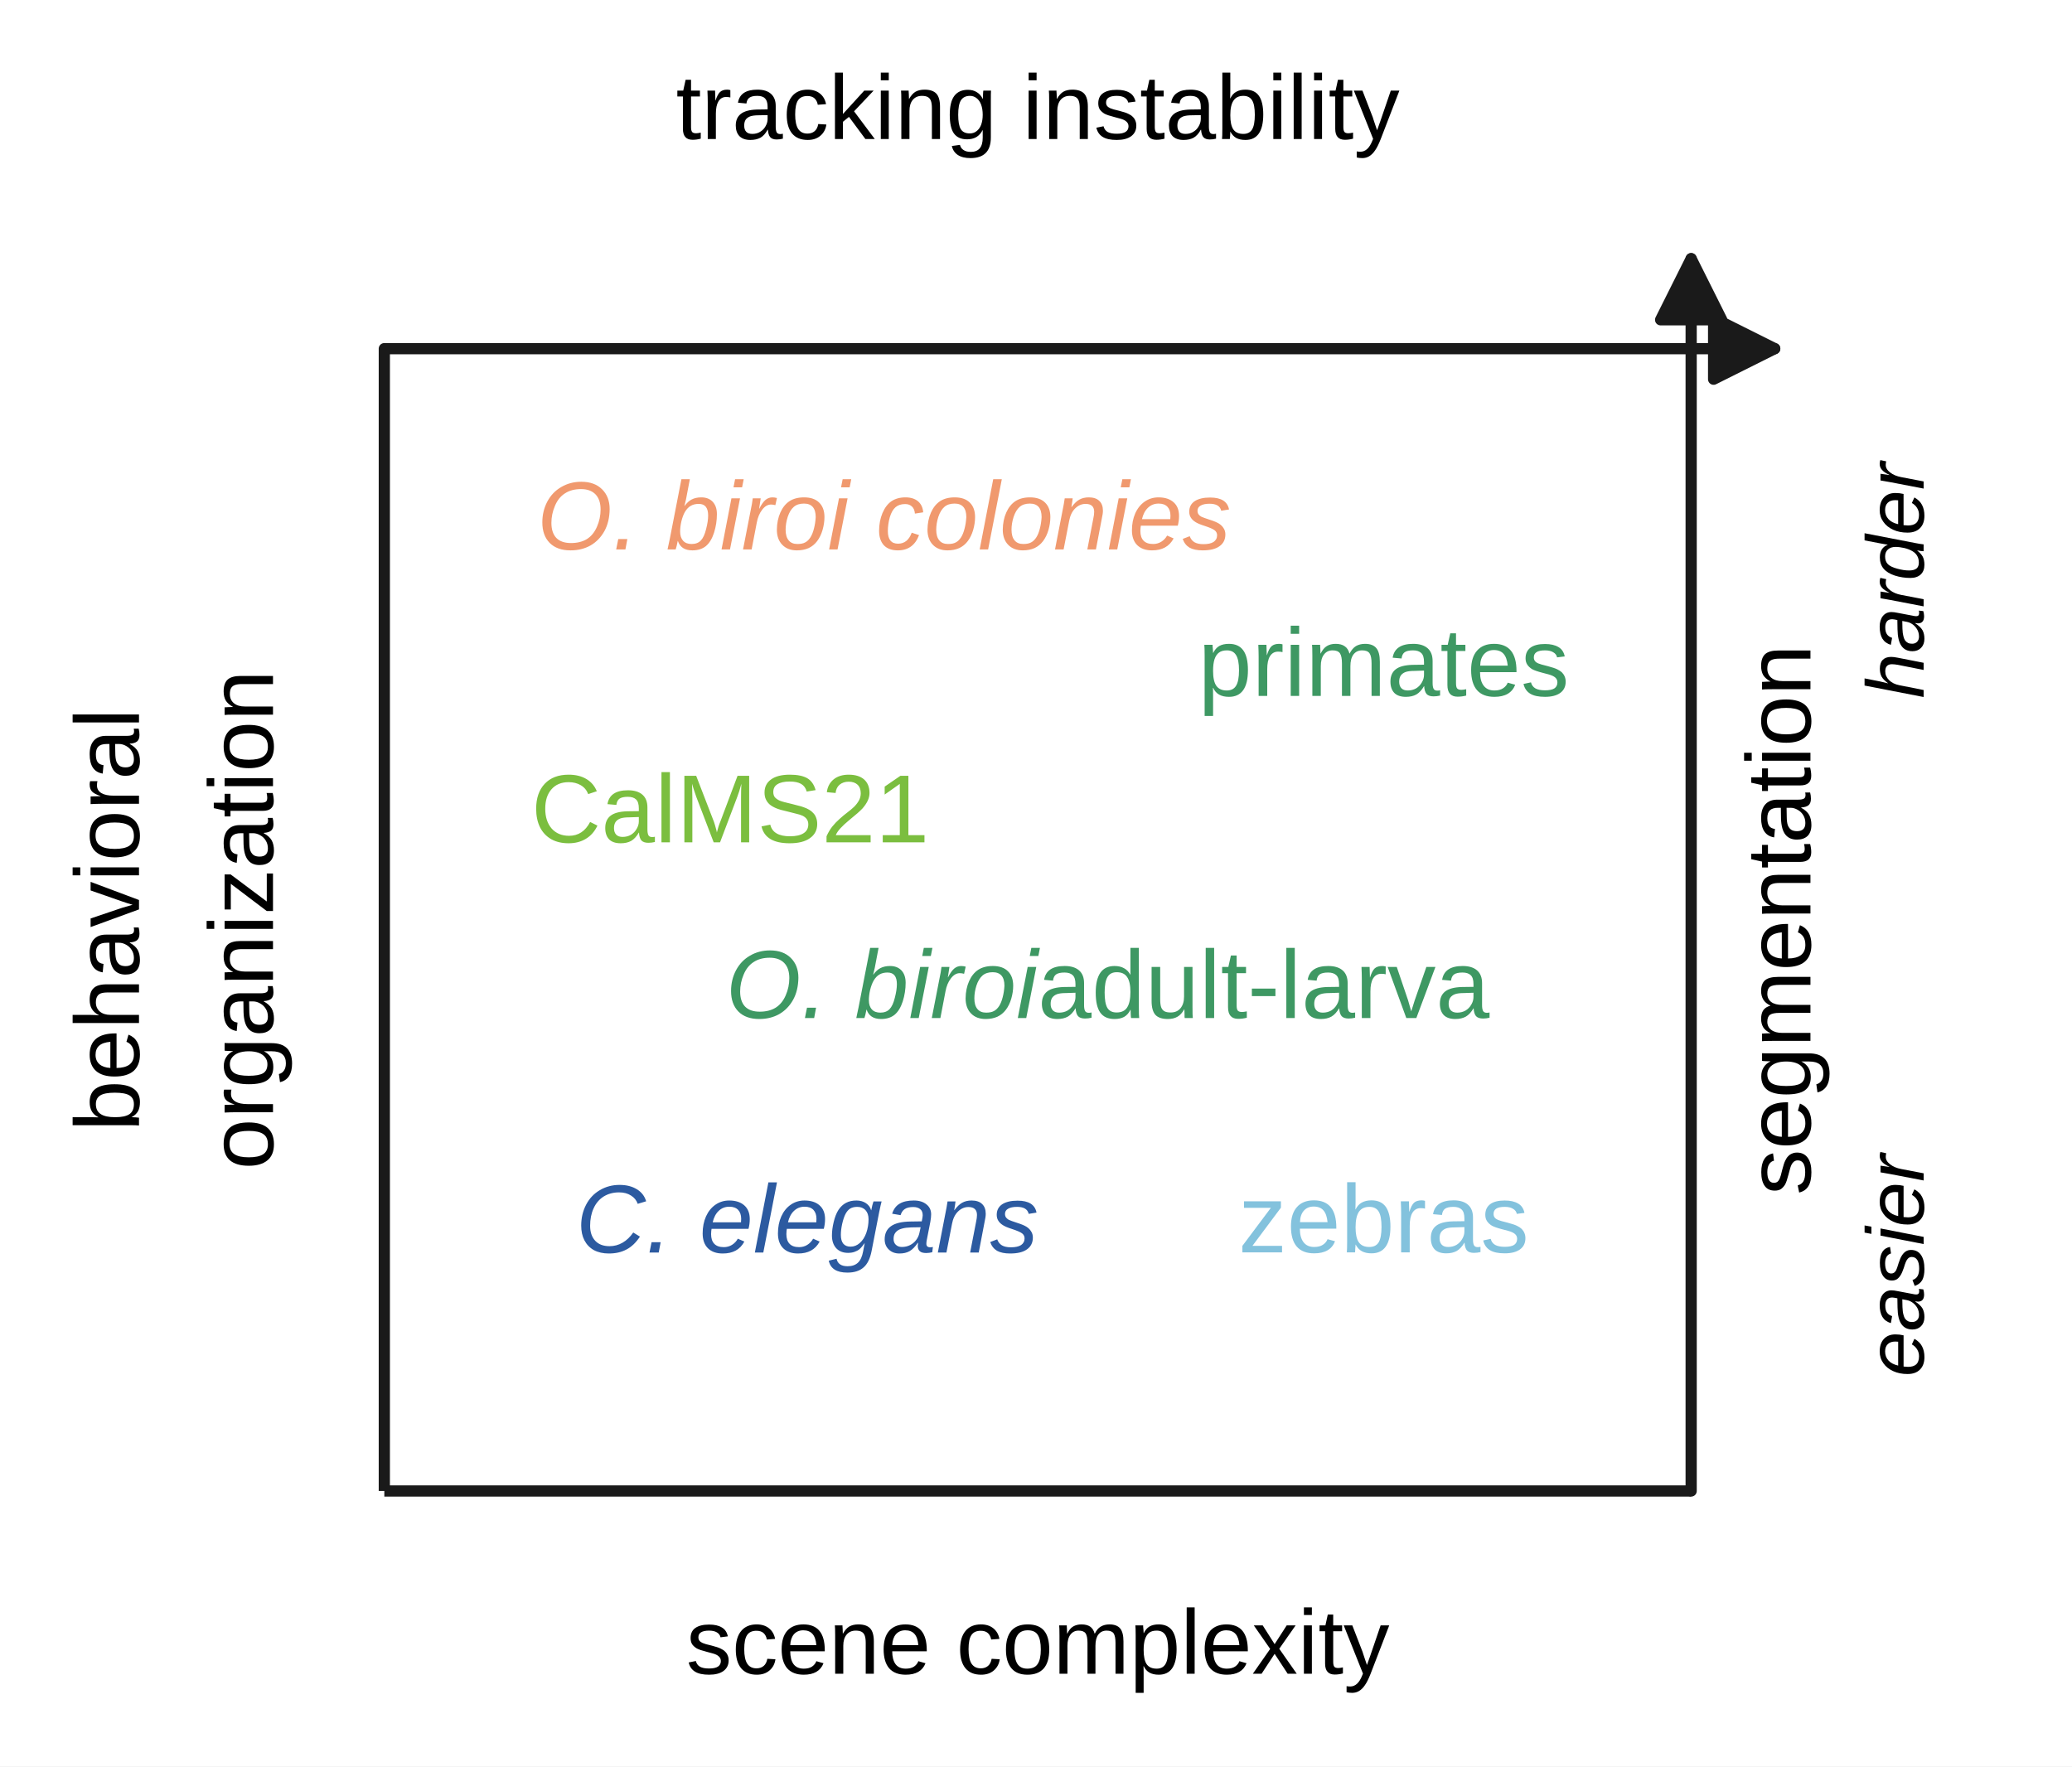
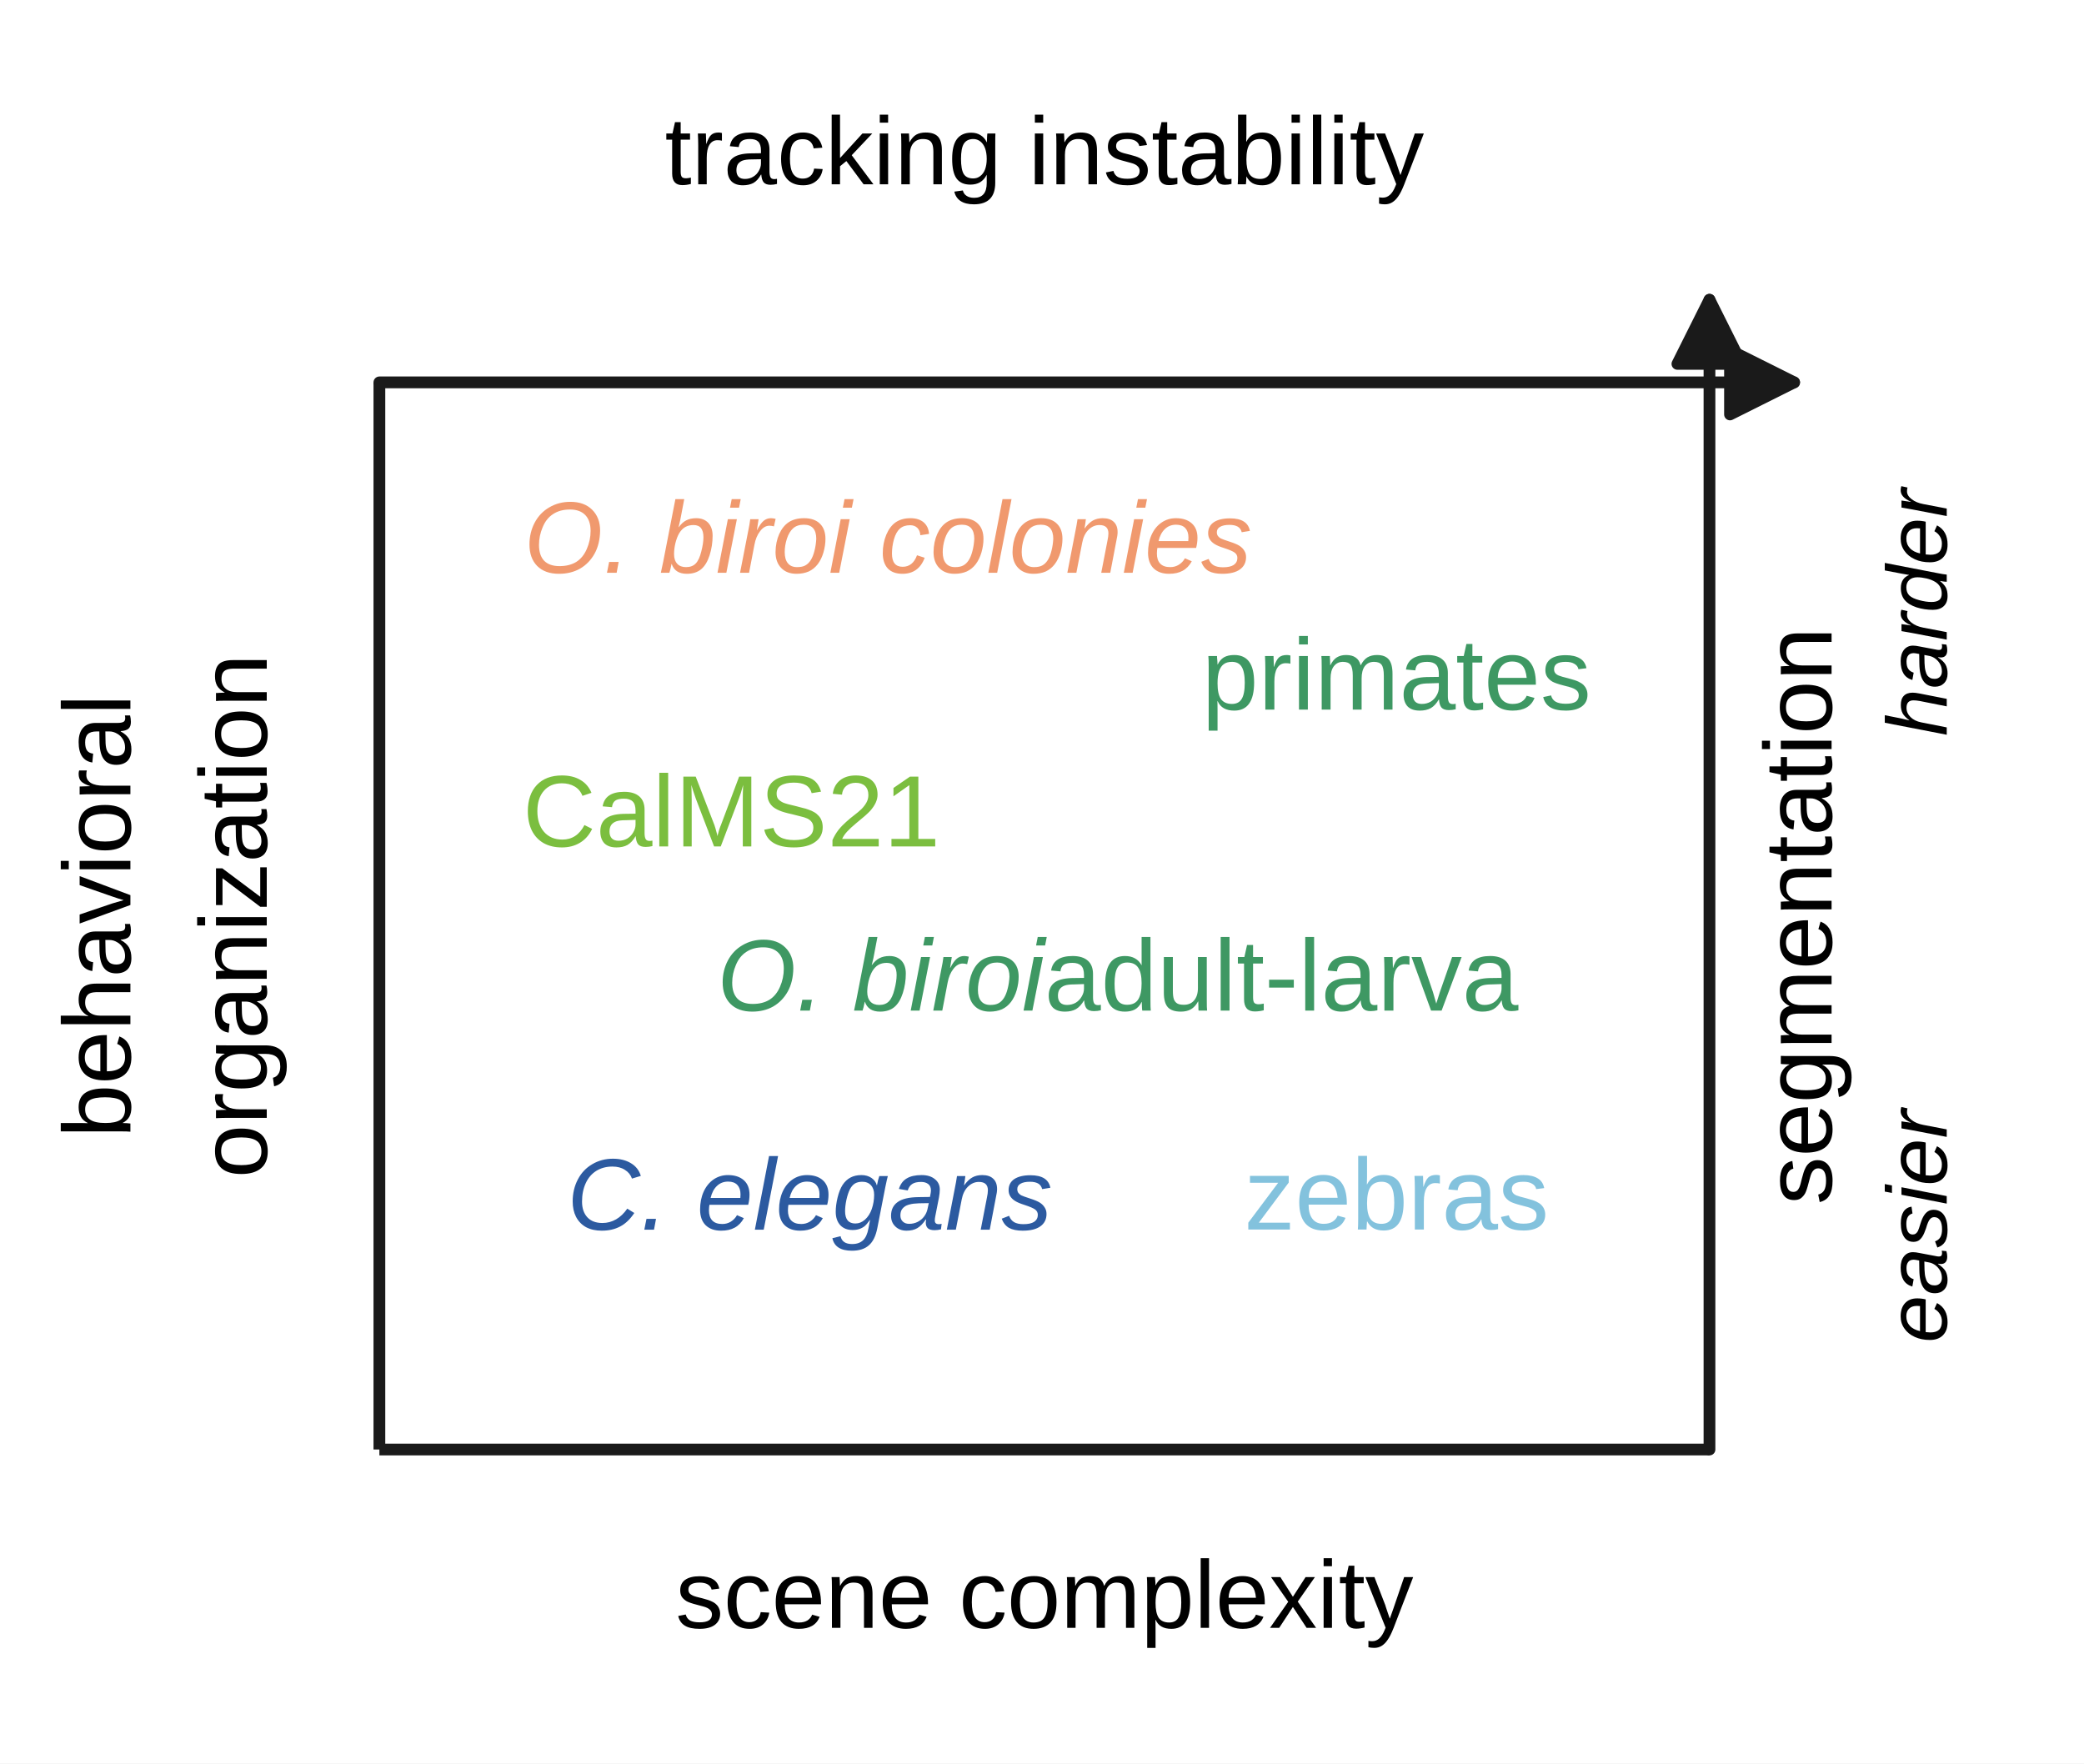
- <svg xmlns="http://www.w3.org/2000/svg" width="203.399pt" height="173.399pt" viewBox="0 0 203.399 173.399" version="1.1">
+ <svg xmlns="http://www.w3.org/2000/svg" width="195pt" height="165pt" viewBox="0 0 195 165" version="1.1">
  <defs>
    <style type="text/css">*{stroke-linejoin: round; stroke-linecap: butt}</style>
  </defs>
  <g id="figure_1">
    <g id="patch_1">
-       <path d="M 0 173.399  L 203.399 173.399  L 203.399 0  L 0 0  z " style="fill: #ffffff" />
+       <path d="M 0 165  L 195 165  L 195 0  L 0 0  z " style="fill: #ffffff" />
    </g>
    <g id="axes_1">
      <g id="patch_2">
-         <path d="M 7.542 163.614  L 196.199 163.614  L 196.199 19.849  L 7.542 19.849  z " style="fill: #ffffff" />
+         <path d="M 6.215 150.984  L 189.24 150.984  L 189.24 22.976  L 6.215 22.976  z " style="fill: #ffffff" />
      </g>
      <g id="matplotlib.axis_1" />
      <g id="matplotlib.axis_2" />
      <g id="line2d_1">
-         <path d="M 37.727 146.362  L 37.727 34.226  " style="fill: none; stroke: #1a1a1a; stroke-width: 1.1" />
+         <path d="M 35.499 135.623  L 35.499 35.777  " style="fill: none; stroke: #1a1a1a; stroke-width: 1.1" />
      </g>
      <g id="line2d_2">
-         <path d="M 37.727 146.362  L 166.014 146.362  " style="fill: none; stroke: #1a1a1a; stroke-width: 1.1" />
+         <path d="M 35.499 135.623  L 159.956 135.623  " style="fill: none; stroke: #1a1a1a; stroke-width: 1.1" />
      </g>
      <g id="patch_3">
-         <path d="M 37.727 34.226  Q 106.587 34.226 174.217 34.226  " style="fill: none; stroke: #1a1a1a; stroke-width: 1.1; stroke-linecap: round" />
-         <path d="M 168.217 31.226  L 174.217 34.226  L 168.217 37.226  z " style="fill: #1a1a1a; stroke: #1a1a1a; stroke-width: 1.1; stroke-linecap: round" />
+         <path d="M 35.499 35.777  Q 102.303 35.777 167.877 35.777  " style="fill: none; stroke: #1a1a1a; stroke-width: 1.1; stroke-linecap: round" />
+         <path d="M 161.877 32.777  L 167.877 35.777  L 161.877 38.777  z " style="fill: #1a1a1a; stroke: #1a1a1a; stroke-width: 1.1; stroke-linecap: round" />
      </g>
      <g id="patch_4">
-         <path d="M 166.014 146.362  Q 166.014 85.262 166.014 25.392  " style="fill: none; stroke: #1a1a1a; stroke-width: 1.1; stroke-linecap: round" />
-         <path d="M 163.014 31.392  L 166.014 25.392  L 169.014 31.392  z " style="fill: #1a1a1a; stroke: #1a1a1a; stroke-width: 1.1; stroke-linecap: round" />
+         <path d="M 159.956 135.623  Q 159.956 81.22 159.956 28.046  " style="fill: none; stroke: #1a1a1a; stroke-width: 1.1; stroke-linecap: round" />
+         <path d="M 156.956 34.046  L 159.956 28.046  L 162.956 34.046  z " style="fill: #1a1a1a; stroke: #1a1a1a; stroke-width: 1.1; stroke-linecap: round" />
      </g>
      <g id="text_1">
-         <text style="font-size: 9px; font-family: 'Arial'; text-anchor: middle" x="101.871" y="13.642" transform="rotate(-0 101.8708 13.64203)">tracking instability</text>
+         <text style="font-size: 9px; font-family: 'Arial'; text-anchor: middle" x="97.727" y="17.242" transform="rotate(-0 97.72748 17.24186)">tracking instability</text>
      </g>
      <g id="text_2">
-         <text style="font-size: 9px; font-family: 'Arial'; text-anchor: middle" x="101.871" y="164.305" transform="rotate(-0 101.8708 164.3052)">scene complexity</text>
+         <text style="font-size: 9px; font-family: 'Arial'; text-anchor: middle" x="97.727" y="152.306" transform="rotate(-0 97.72748 152.3056)">scene complexity</text>
      </g>
      <g id="text_3">
-         <text style="font-size: 9px; font-family: 'Arial'; text-anchor: middle" x="177.721" y="90.294" transform="rotate(-90 177.7211 90.29385)">segmentation</text>
+         <text style="font-size: 9px; font-family: 'Arial'; text-anchor: middle" x="171.381" y="85.7" transform="rotate(-90 171.3812 85.69999)">segmentation</text>
      </g>
      <g id="text_4">
-         <text style="font-style: italic; font-size: 8px; font-family: 'Arial'; text-anchor: start" x="188.835" y="135.148" transform="rotate(-90 188.8347 135.1484)">easier</text>
+         <text style="font-style: italic; font-size: 8px; font-family: 'Arial'; text-anchor: start" x="182.157" y="125.638" transform="rotate(-90 182.1569 125.6383)">easier</text>
      </g>
      <g id="text_5">
-         <text style="font-style: italic; font-size: 8px; font-family: 'Arial'; text-anchor: end" x="188.835" y="45.439" transform="rotate(-90 188.8347 45.43929)">harder</text>
+         <text style="font-style: italic; font-size: 8px; font-family: 'Arial'; text-anchor: end" x="182.157" y="45.762" transform="rotate(-90 182.1569 45.76164)">harder</text>
      </g>
      <g id="text_6">
-         <text style="font-size: 9px; font-family: 'Arial'; text-anchor: middle" x="13.642" y="90.294" transform="rotate(-90 13.64203 90.29385)">behavioral</text>
+         <text style="font-size: 9px; font-family: 'Arial'; text-anchor: middle" x="12.202" y="85.7" transform="rotate(-90 12.20211 85.69999)">behavioral</text>
      </g>
      <g id="text_7">
-         <text style="font-size: 9px; font-family: 'Arial'; text-anchor: middle" x="26.795" y="90.294" transform="rotate(-90 26.7953 90.29385)">organization</text>
+         <text style="font-size: 9px; font-family: 'Arial'; text-anchor: middle" x="24.961" y="85.7" transform="rotate(-90 24.96113 85.69999)">organization</text>
      </g>
      <g id="text_8">
-         <text style="font-style: italic; font-size: 9.5px; font-family: 'Arial'; text-anchor: middle; fill: #f0996e" x="86.778" y="53.933" transform="rotate(-0 86.77827 53.9333)">O. biroi colonies</text>
+         <text style="font-style: italic; font-size: 9.5px; font-family: 'Arial'; text-anchor: middle; fill: #f0996e" x="83.085" y="53.594" transform="rotate(-0 83.08548 53.59385)">O. biroi colonies</text>
      </g>
      <g id="text_9">
-         <text style="font-size: 9.5px; font-family: 'Arial'; text-anchor: middle; fill: #3e9863" x="135.829" y="68.31" transform="rotate(-0 135.8291 68.30976)">primates</text>
+         <text style="font-size: 9.5px; font-family: 'Arial'; text-anchor: middle; fill: #3e9863" x="130.672" y="66.395" transform="rotate(-0 130.672 66.39461)">primates</text>
      </g>
      <g id="text_10">
-         <text style="font-size: 9.5px; font-family: 'Arial'; text-anchor: middle; fill: #7bbe3f" x="71.686" y="82.686" transform="rotate(-0 71.68569 82.68622)">CalMS21</text>
+         <text style="font-size: 9.5px; font-family: 'Arial'; text-anchor: middle; fill: #7bbe3f" x="68.443" y="79.195" transform="rotate(-0 68.44348 79.19536)">CalMS21</text>
      </g>
      <g id="text_11">
-         <text style="font-style: italic; font-size: 9.5px; font-family: 'Arial'; text-anchor: end; fill: #3e9863" x="101.871" y="99.938" transform="rotate(-0 101.8708 99.93797)">O. biroi</text>
+         <text style="font-style: italic; font-size: 9.5px; font-family: 'Arial'; text-anchor: end; fill: #3e9863" x="97.727" y="94.556" transform="rotate(-0 97.72748 94.55626)">O. biroi</text>
      </g>
      <g id="text_12">
-         <text style="font-size: 9.5px; font-family: 'Arial'; text-anchor: start; fill: #3e9863" x="101.871" y="99.938" transform="rotate(-0 101.8708 99.93797)"> adult-larva</text>
+         <text style="font-size: 9.5px; font-family: 'Arial'; text-anchor: start; fill: #3e9863" x="97.727" y="94.556" transform="rotate(-0 97.72748 94.55626)"> adult-larva</text>
      </g>
      <g id="text_13">
-         <text style="font-style: italic; font-size: 9.5px; font-family: 'Arial'; text-anchor: middle; fill: #2c5aa0" x="79.232" y="122.957" transform="rotate(-0 79.23198 122.9566)">C. elegans</text>
+         <text style="font-style: italic; font-size: 9.5px; font-family: 'Arial'; text-anchor: middle; fill: #2c5aa0" x="75.764" y="115.054" transform="rotate(-0 75.76448 115.0538)">C. elegans</text>
      </g>
      <g id="text_14">
-         <text style="font-size: 9.5px; font-family: 'Arial'; text-anchor: middle; fill: #83c2dd" x="135.829" y="122.94" transform="rotate(-0 135.8291 122.9403)">zebras</text>
+         <text style="font-size: 9.5px; font-family: 'Arial'; text-anchor: middle; fill: #83c2dd" x="130.672" y="115.037" transform="rotate(-0 130.672 115.0375)">zebras</text>
      </g>
    </g>
  </g>
</svg>
